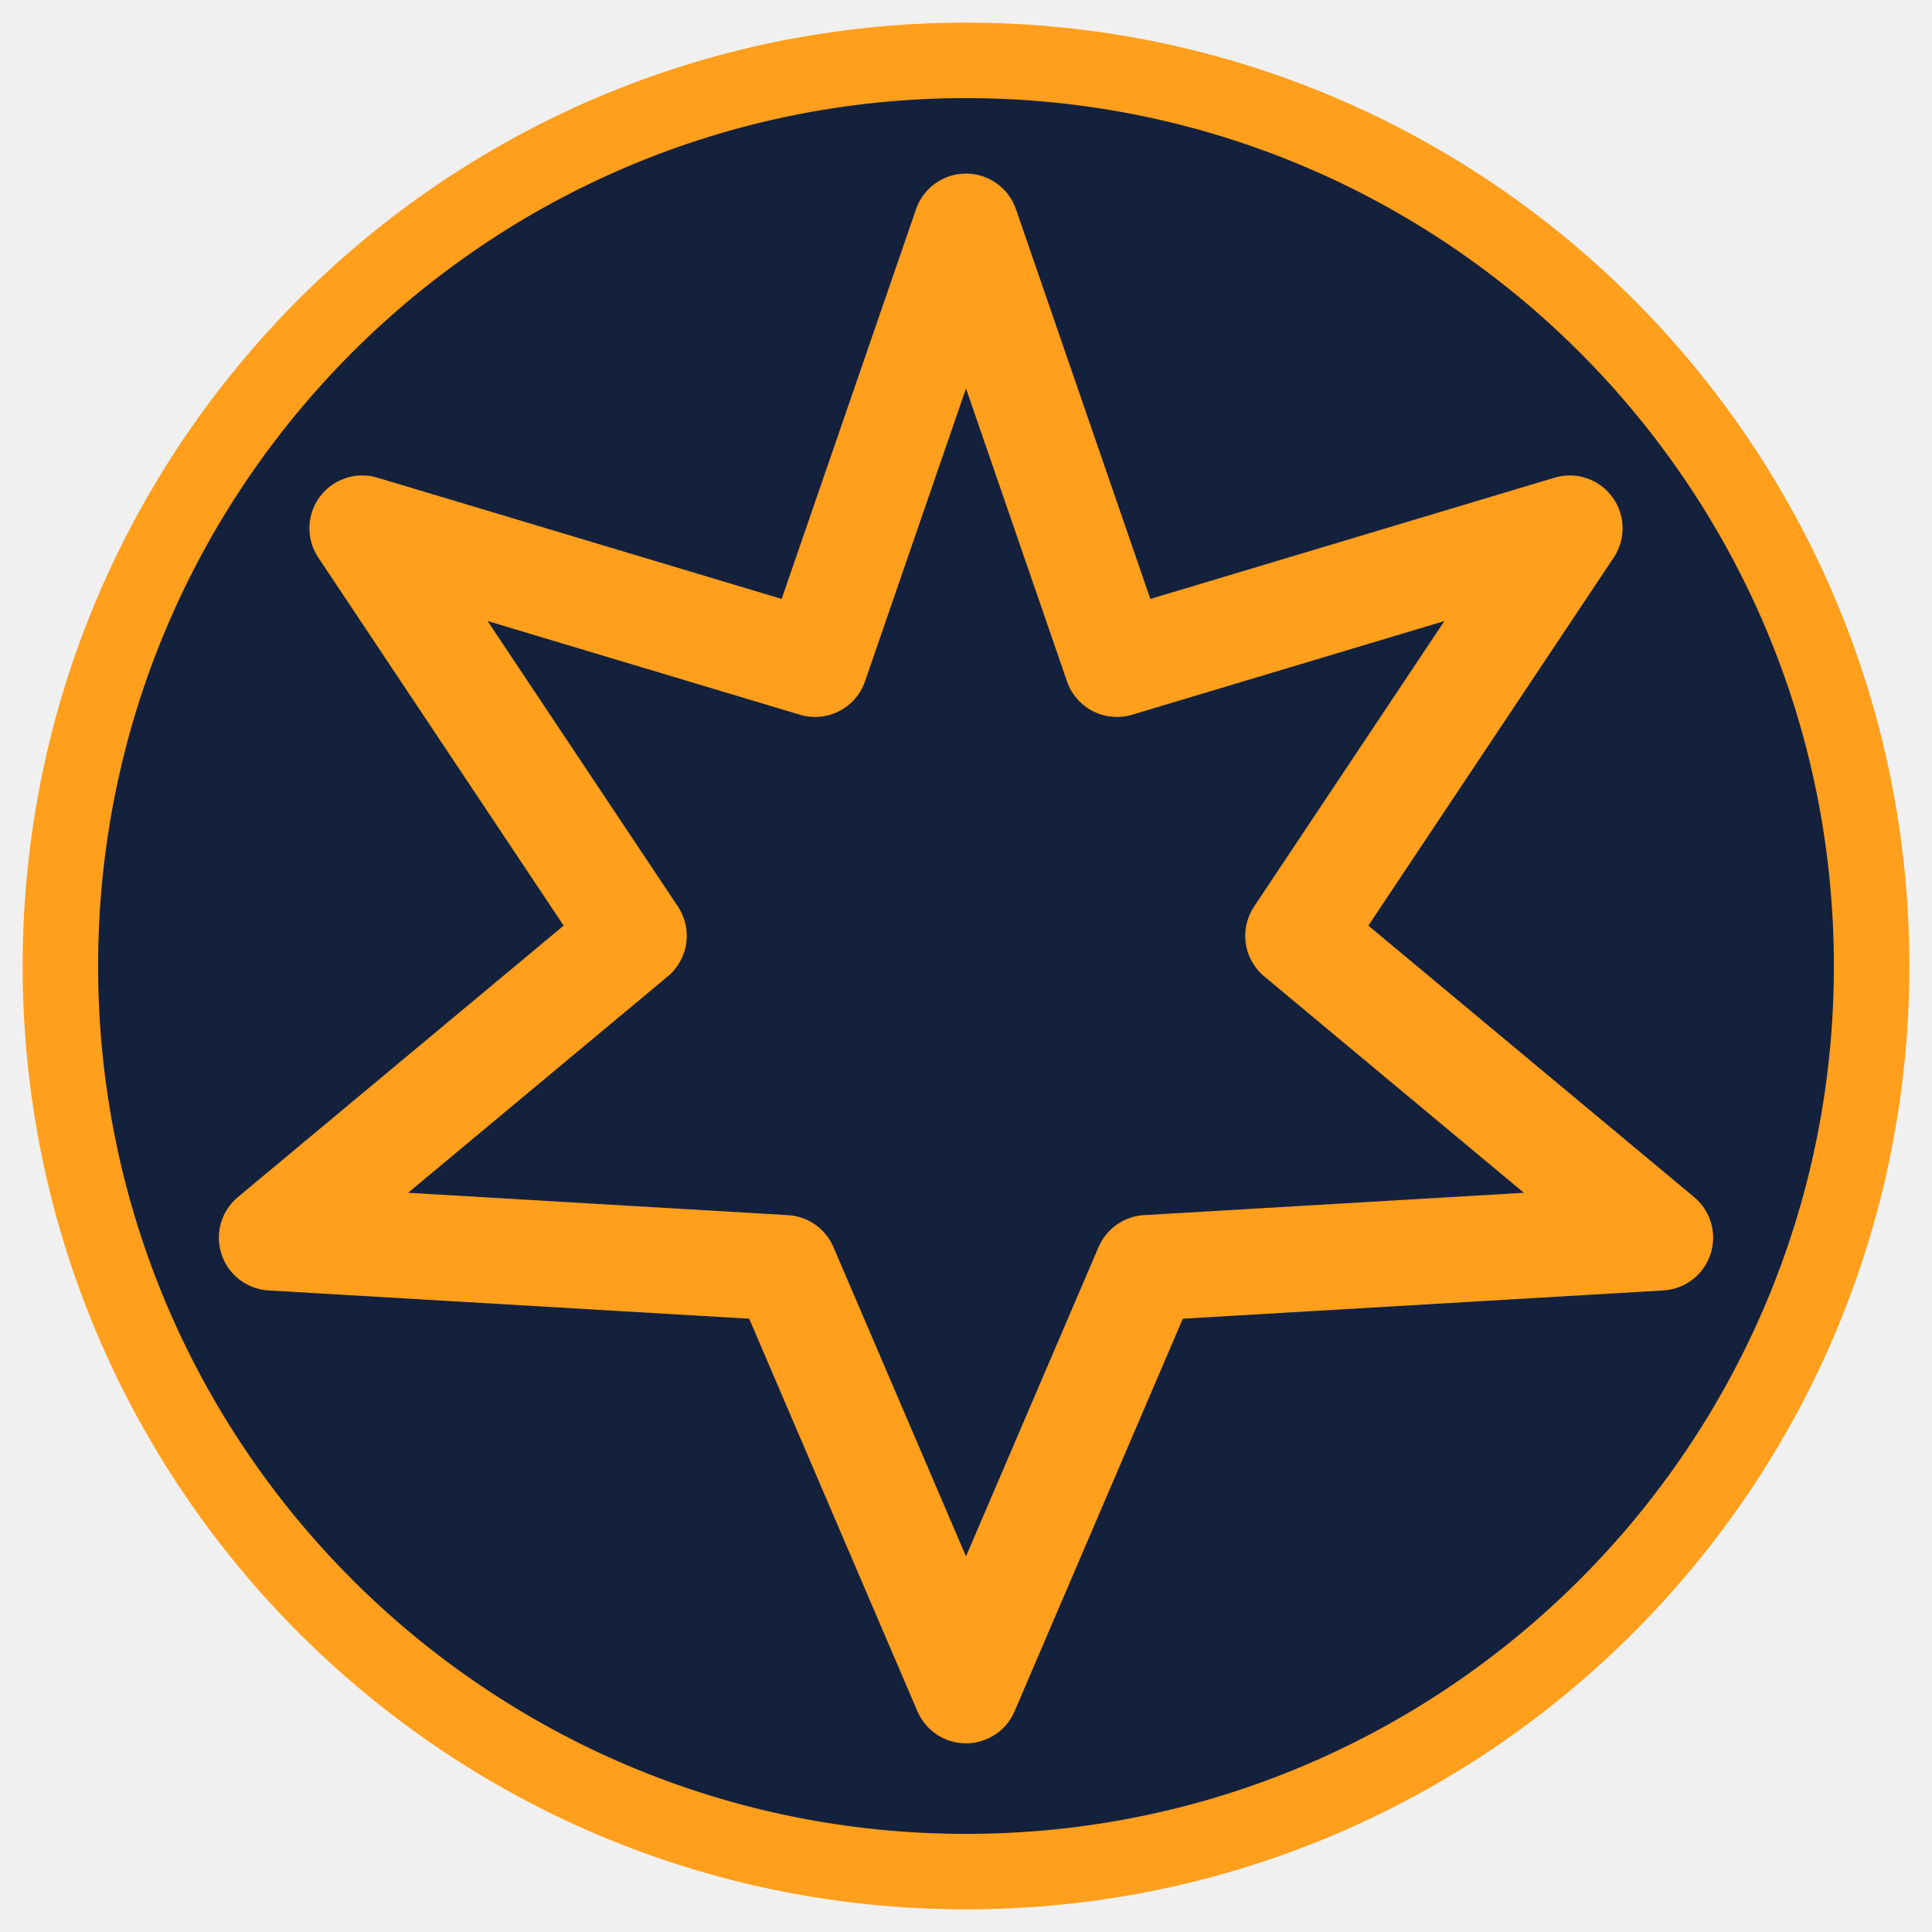
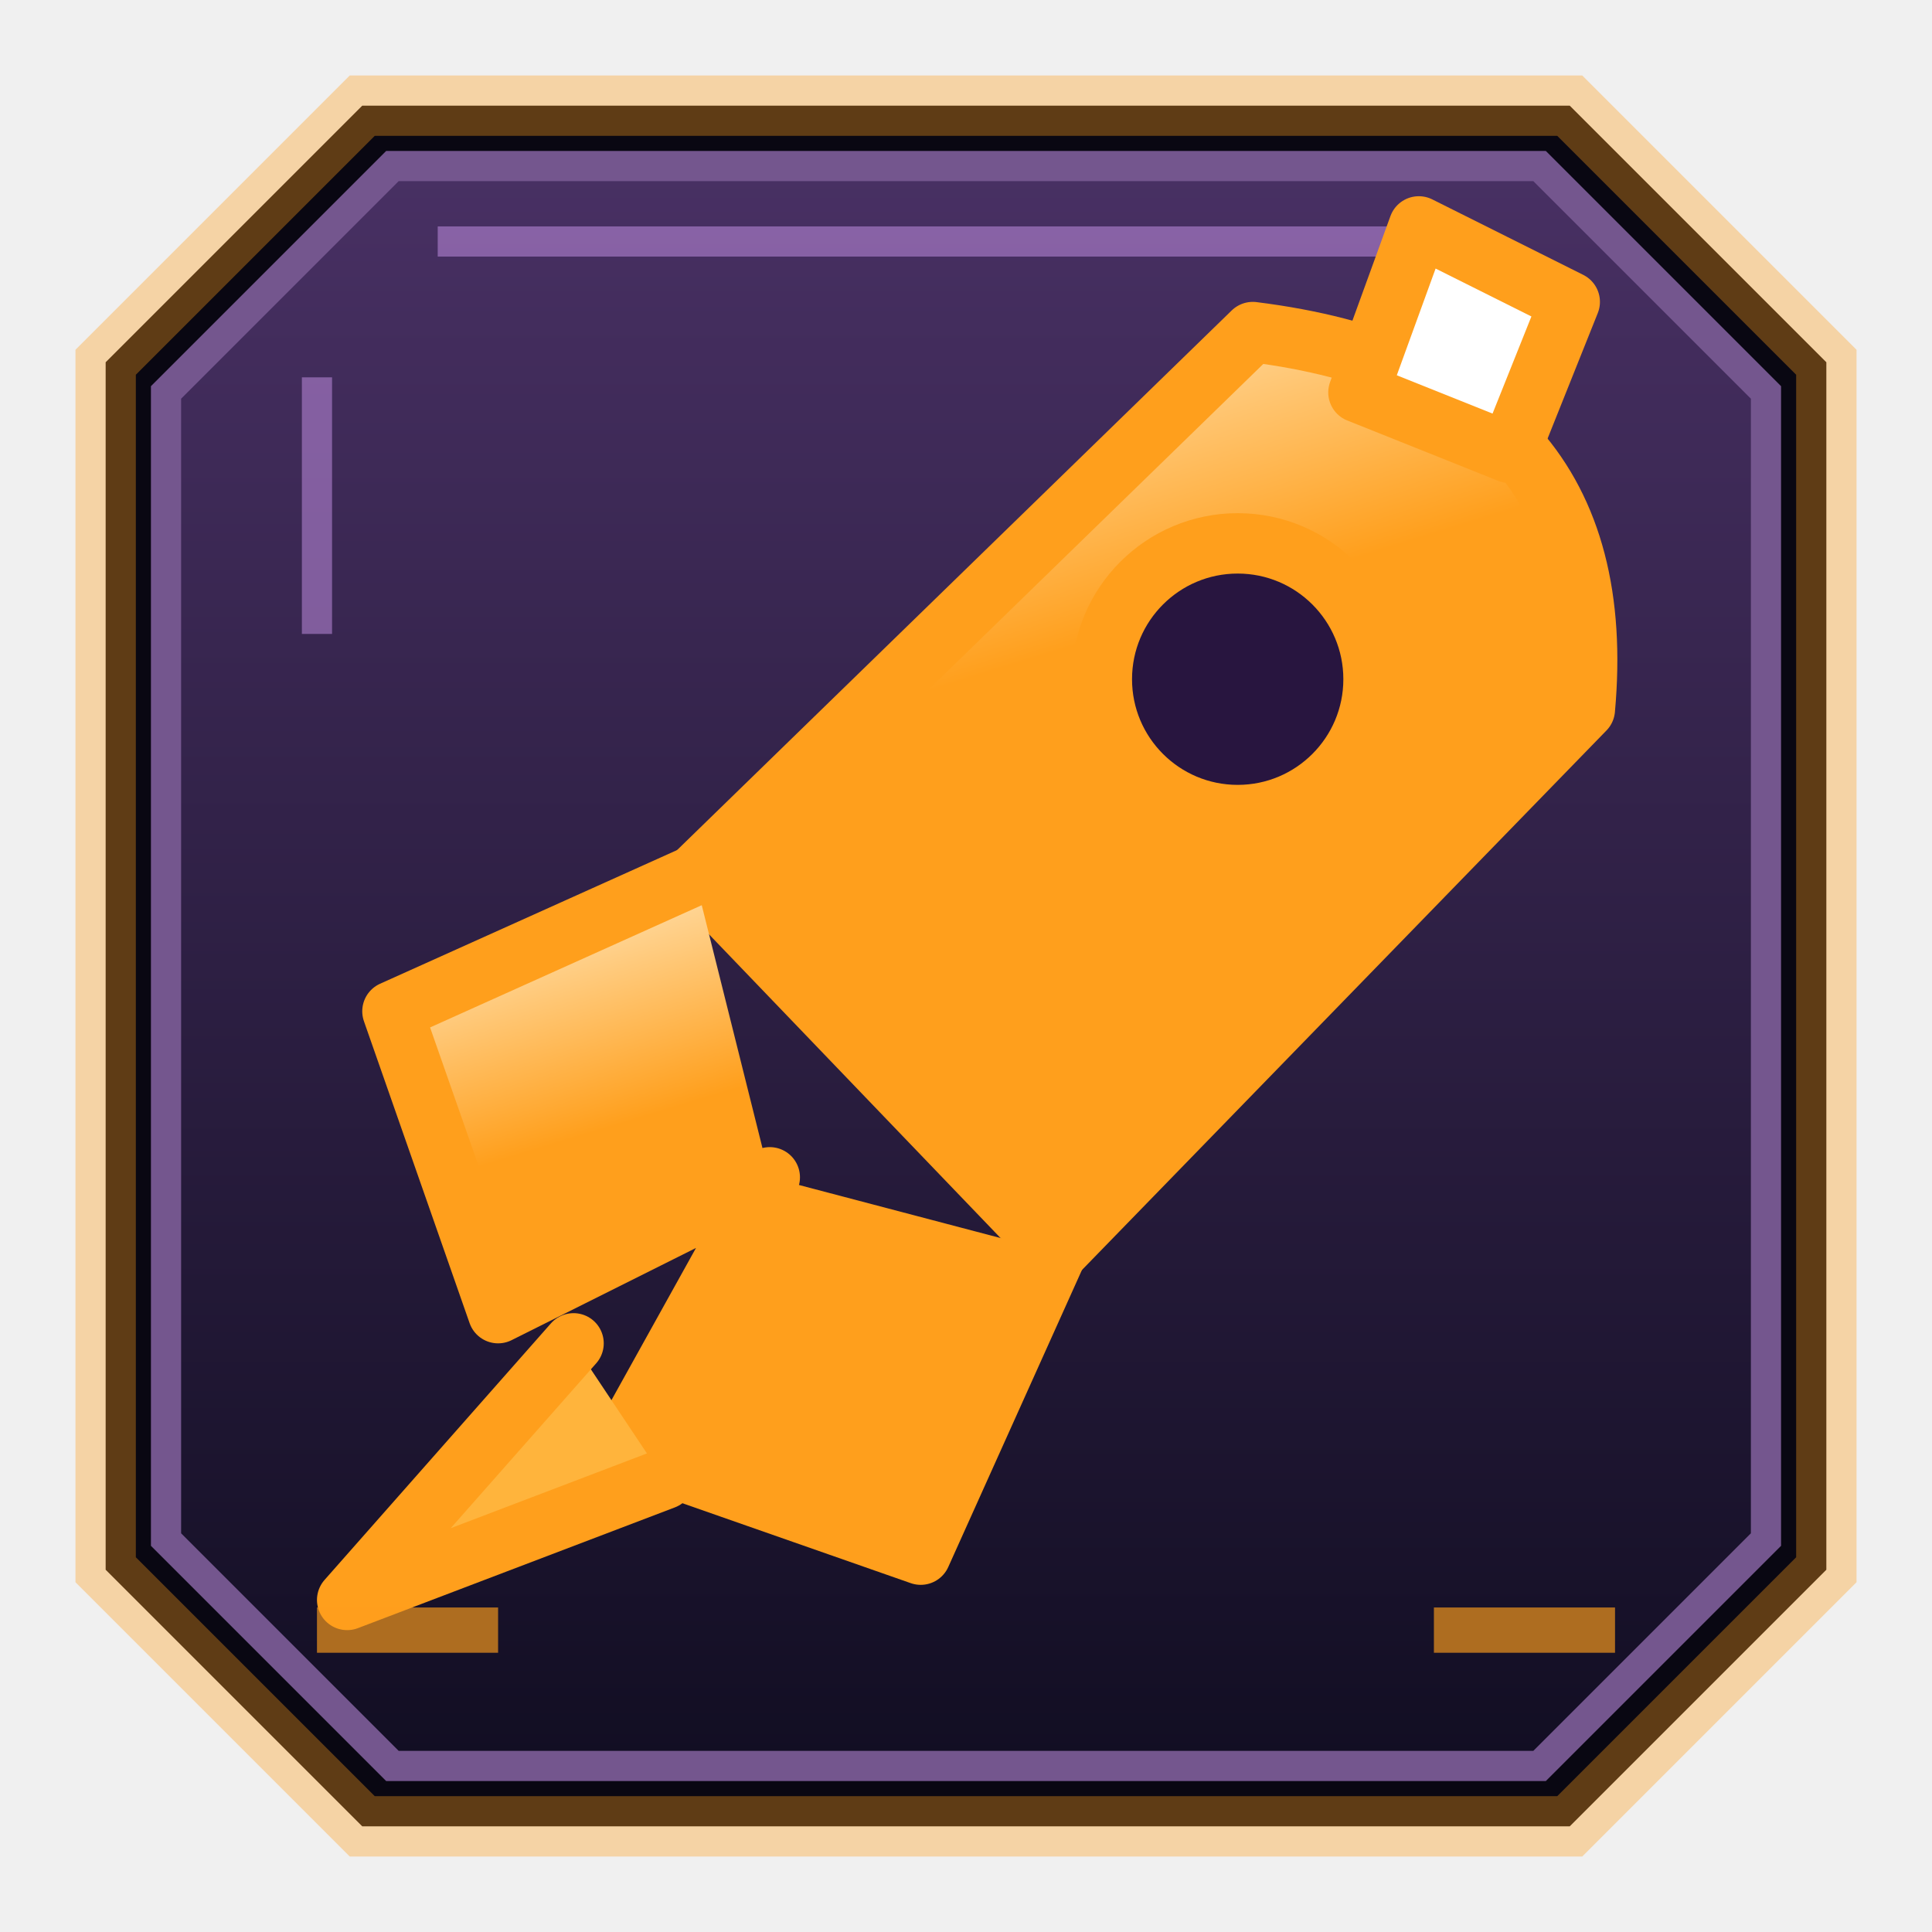
<svg xmlns="http://www.w3.org/2000/svg" width="128" height="128" viewBox="0 0 128 128">
-   <circle cx="64" cy="64" r="60" fill="#14213D" stroke="#FF9F1C" stroke-width="5" />
-   <g fill="none" stroke="#FF9F1C" stroke-width="7" stroke-linecap="round" stroke-linejoin="round">
-     <path d="m64 15 10 29 30-9-18 27 24 20-34 2-12 28-12-28-34-2 24-20-18-27 30 9Z" />
+   <defs>
+     <linearGradient id="base" x2="0" y2="1">
+       <stop stop-color="#483063" />
+       <stop offset="1" stop-color="#120e23" />
+     </linearGradient>
+     <linearGradient id="enamel" x2="0.3" y2="1">
+       <stop stop-color="#fff5dc" />
+       <stop offset=".43" stop-color="#FF9F1C" />
+       <stop offset="1" stop-color="#FF9F1C" />
+     </linearGradient>
+   </defs>
+   <path d="M24 7h80l17 17v80l-17 17H24L7 104V24Z" fill="#090712" stroke="#FF9F1C" stroke-opacity=".35" stroke-width="4" />
+   <path d="M26 11h76l15 15v76l-15 15H26l-15-15V26Z" fill="url(#base)" stroke="#74568e" stroke-width="2" />
+   <path d="M29 16h69m-77 9v17" stroke="#cf98ef" stroke-opacity=".48" stroke-width="2" />
+   <g fill="url(#enamel)" stroke="#FF9F1C" stroke-width="4" stroke-linejoin="round" stroke-linecap="round">
+     <path d="M83 22q24 3 22 25L70 83 46 58Z" />
+     <path d="M46 58l-20 9 7 20 18-9m19 5-9 20-20-7 10-18" />
+     <circle cx="82" cy="45" r="9" fill="#28153f" />
+     <path d="M38 89l-15 17 21-8" fill="#ffb43c" />
+     <path d="M94 15l10 5-4 10-10-4Z" fill="#fff" />
  </g>
+   <path d="M21 108h12m62 0h12" stroke="#FF9F1C" stroke-opacity=".65" stroke-width="3" />
</svg>
